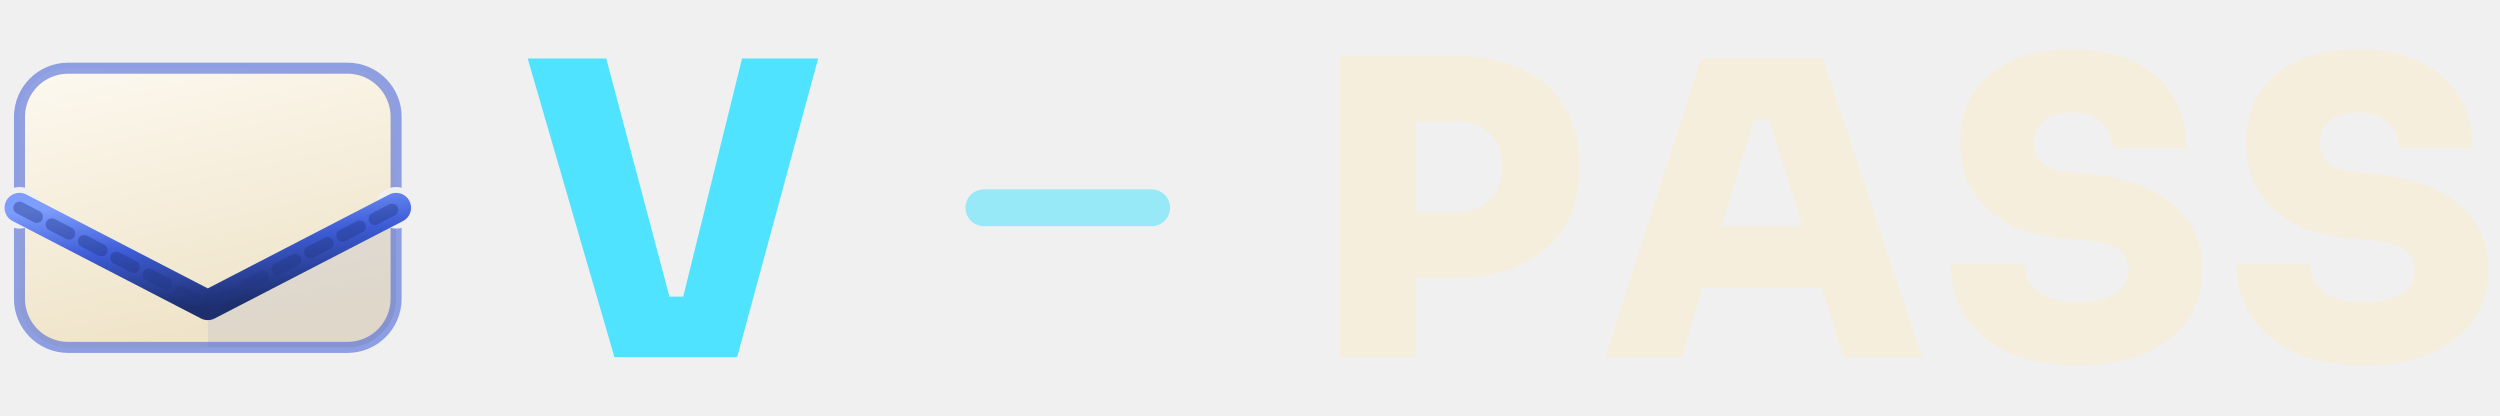
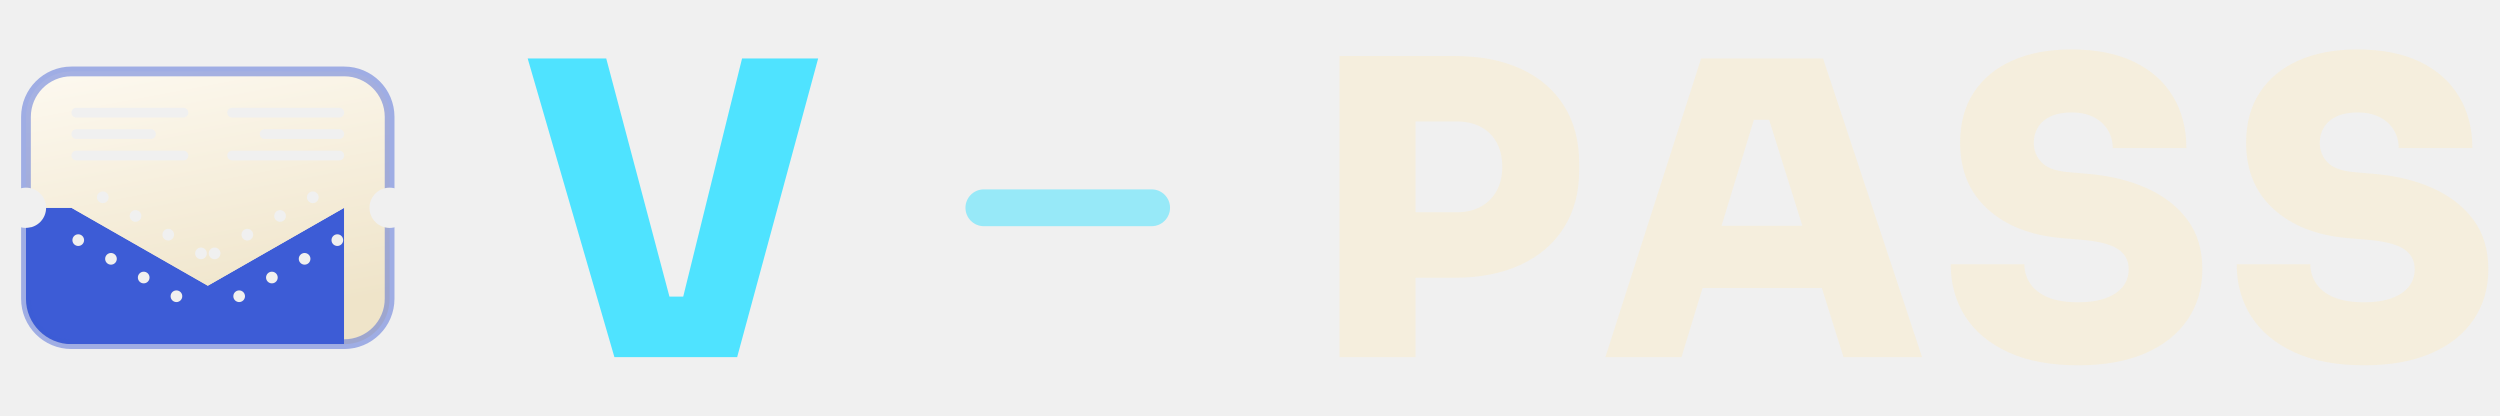
<svg xmlns="http://www.w3.org/2000/svg" viewBox="0 0 385 64" width="385" height="64" role="img" aria-label="V-Pass">
  <defs>
-     <linearGradient id="lk-paper" x1="0" y1="0" x2="0.3" y2="1">
+     <linearGradient id="lk-paper" x1="0" y1="0" x2="0.25" y2="1">
      <stop offset="0" stop-color="#fdf9f0" />
      <stop offset="1" stop-color="#efe4c9" />
    </linearGradient>
-     <linearGradient id="lk-v" x1="0.1" y1="0" x2="0.5" y2="1">
-       <stop offset="0" stop-color="#7d9dff" />
-       <stop offset="0.45" stop-color="#3d5cd6" />
-       <stop offset="1" stop-color="#1d2f6e" />
-     </linearGradient>
    <mask id="lk-m" maskUnits="userSpaceOnUse" x="0" y="0" width="64" height="64">
      <rect width="64" height="64" fill="#fff" />
-       <circle cx="3" cy="32" r="3.2" fill="#000" />
-       <circle cx="61" cy="32" r="3.2" fill="#000" />
+       <g fill="#000">
+         <circle cx="4" cy="32" r="3.1" />
+         <circle cx="60" cy="32" r="3.1" />
+         <path d="M11 32 L32 44 L53 32" fill="none" stroke-width="5.4" stroke-linecap="round" stroke-linejoin="round" />
+         <rect x="11" y="16.6" width="18" height="1.5" rx="0.75" />
+         <rect x="35" y="16.6" width="18" height="1.5" rx="0.75" />
+         <rect x="11" y="19.9" width="13" height="1.5" rx="0.75" />
+         <rect x="40" y="19.9" width="13" height="1.5" rx="0.75" />
+         <rect x="11" y="23.2" width="18" height="1.5" rx="0.75" />
+         <rect x="35" y="23.2" width="18" height="1.5" rx="0.75" />
+         <circle cx="12.05" cy="36.98" r="0.9" />
+         <circle cx="15.83" cy="30.38" r="0.9" />
+         <circle cx="17.09" cy="39.86" r="0.9" />
+         <circle cx="20.87" cy="33.26" r="0.9" />
+         <circle cx="22.13" cy="42.74" r="0.9" />
+         <circle cx="25.91" cy="36.14" r="0.9" />
+         <circle cx="27.17" cy="45.62" r="0.9" />
+         <circle cx="30.95" cy="39.02" r="0.9" />
+         <circle cx="36.83" cy="45.62" r="0.9" />
+         <circle cx="33.05" cy="39.02" r="0.9" />
+         <circle cx="41.87" cy="42.74" r="0.9" />
+         <circle cx="38.09" cy="36.14" r="0.9" />
+         <circle cx="46.91" cy="39.86" r="0.9" />
+         <circle cx="43.13" cy="33.26" r="0.9" />
+         <circle cx="51.95" cy="36.98" r="0.9" />
+         <circle cx="48.17" cy="30.38" r="0.9" />
+       </g>
    </mask>
-     <clipPath id="lk-stub">
-       <path d="M32 47 L61 32 L61 53.5 L32 53.5 Z" />
+     <clipPath id="lk-talon">
+       <path d="M11 32 L32 44 L53 32 V53 H4 V32 Z" />
    </clipPath>
  </defs>
-   <rect x="3" y="10.5" width="58" height="43" rx="7.5" fill="url(#lk-paper)" mask="url(#lk-m)" />
-   <rect x="3" y="10.5" width="58" height="43" rx="7.5" fill="#3d5cd6" fill-opacity="0.1" mask="url(#lk-m)" clip-path="url(#lk-stub)" />
-   <rect x="3" y="10.5" width="58" height="43" rx="7.5" fill="none" stroke="#3d5cd6" stroke-opacity="0.55" stroke-width="1.7" mask="url(#lk-m)" />
-   <path d="M3 32 L32 47 L61 32" fill="none" stroke-linecap="round" stroke-linejoin="round" stroke="url(#lk-v)" stroke-width="4.6" />
-   <path d="M3 32 L32 47 L61 32" fill="none" stroke-linecap="round" stroke-linejoin="round" stroke="#22357f" stroke-opacity="0.4" stroke-width="1.9" stroke-dasharray="3 2.6" />
+   <rect x="4" y="11" width="56" height="42" rx="7" fill="url(#lk-paper)" mask="url(#lk-m)" />
+   <rect x="4" y="11" width="56" height="42" rx="7" fill="#3d5cd6" clip-path="url(#lk-talon)" mask="url(#lk-m)" />
+   <rect x="4" y="11" width="56" height="42" rx="7" fill="none" stroke="#3d5cd6" stroke-opacity="0.45" stroke-width="1.5" mask="url(#lk-m)" />
  <g transform="translate(80 9) scale(0.06301)">
    <path d="M232 730 20 0H212L371 599L336 582H432L396 599L544 0H730L532 730Z" fill="#4fe3ff" />
    <path d="M2170 536V376H2290Q2324 376 2349 362.5Q2374 349 2388 324Q2402 299 2402 265Q2402 230 2388 205Q2374 180 2349 167Q2324 154 2290 154H2170V-6H2285Q2379 -6 2447.5 25.5Q2516 57 2553 116Q2590 175 2590 257V273Q2590 354 2553 413Q2516 472 2447.5 504Q2379 536 2285 536ZM2004 730V-6H2190V730Z" fill="#f5eedd" />
    <path d="M2654 730 2888 0H3186L3428 730H3236L3048 130L3101 150H2969L3023 130L2840 730ZM2845 561 2901 409H3178L3234 561Z" fill="#f5eedd" />
    <path d="M3810 750Q3708 750 3638.5 718Q3569 686 3533.5 630.5Q3498 575 3498 503H3678Q3678 529 3692.5 550.5Q3707 572 3736 584Q3765 596 3810 596Q3849 596 3876.5 586Q3904 576 3918.5 558Q3933 540 3933 515Q3933 483 3906 465.5Q3879 448 3815 443L3768 439Q3655 429 3588 368Q3521 307 3521 206Q3521 134 3554.5 83Q3588 32 3649 5Q3710 -22 3793 -22Q3883 -22 3945.5 8Q4008 38 4041 92.5Q4074 147 4074 219H3894Q3894 195 3882 175Q3870 155 3847.5 143.5Q3825 132 3793 132Q3763 132 3742.5 141.5Q3722 151 3711.5 168Q3701 185 3701 206Q3701 234 3720 254Q3739 274 3786 278L3833 282Q3915 289 3978 317.5Q4041 346 4077 395Q4113 444 4113 515Q4113 586 4076.5 639Q4040 692 3972.5 721Q3905 750 3810 750Z" fill="#f5eedd" />
    <path d="M4509 750Q4407 750 4337.5 718Q4268 686 4232.5 630.5Q4197 575 4197 503H4377Q4377 529 4391.5 550.5Q4406 572 4435 584Q4464 596 4509 596Q4548 596 4575.5 586Q4603 576 4617.5 558Q4632 540 4632 515Q4632 483 4605 465.5Q4578 448 4514 443L4467 439Q4354 429 4287 368Q4220 307 4220 206Q4220 134 4253.5 83Q4287 32 4348 5Q4409 -22 4492 -22Q4582 -22 4644.5 8Q4707 38 4740 92.5Q4773 147 4773 219H4593Q4593 195 4581 175Q4569 155 4546.5 143.5Q4524 132 4492 132Q4462 132 4441.5 141.5Q4421 151 4410.5 168Q4400 185 4400 206Q4400 234 4419 254Q4438 274 4485 278L4532 282Q4614 289 4677 317.5Q4740 346 4776 395Q4812 444 4812 515Q4812 586 4775.5 639Q4739 692 4671.5 721Q4604 750 4509 750Z" fill="#f5eedd" />
    <rect x="1090" y="320" width="500" height="90" rx="45" fill="#4fe3ff" opacity="0.55" />
  </g>
</svg>
